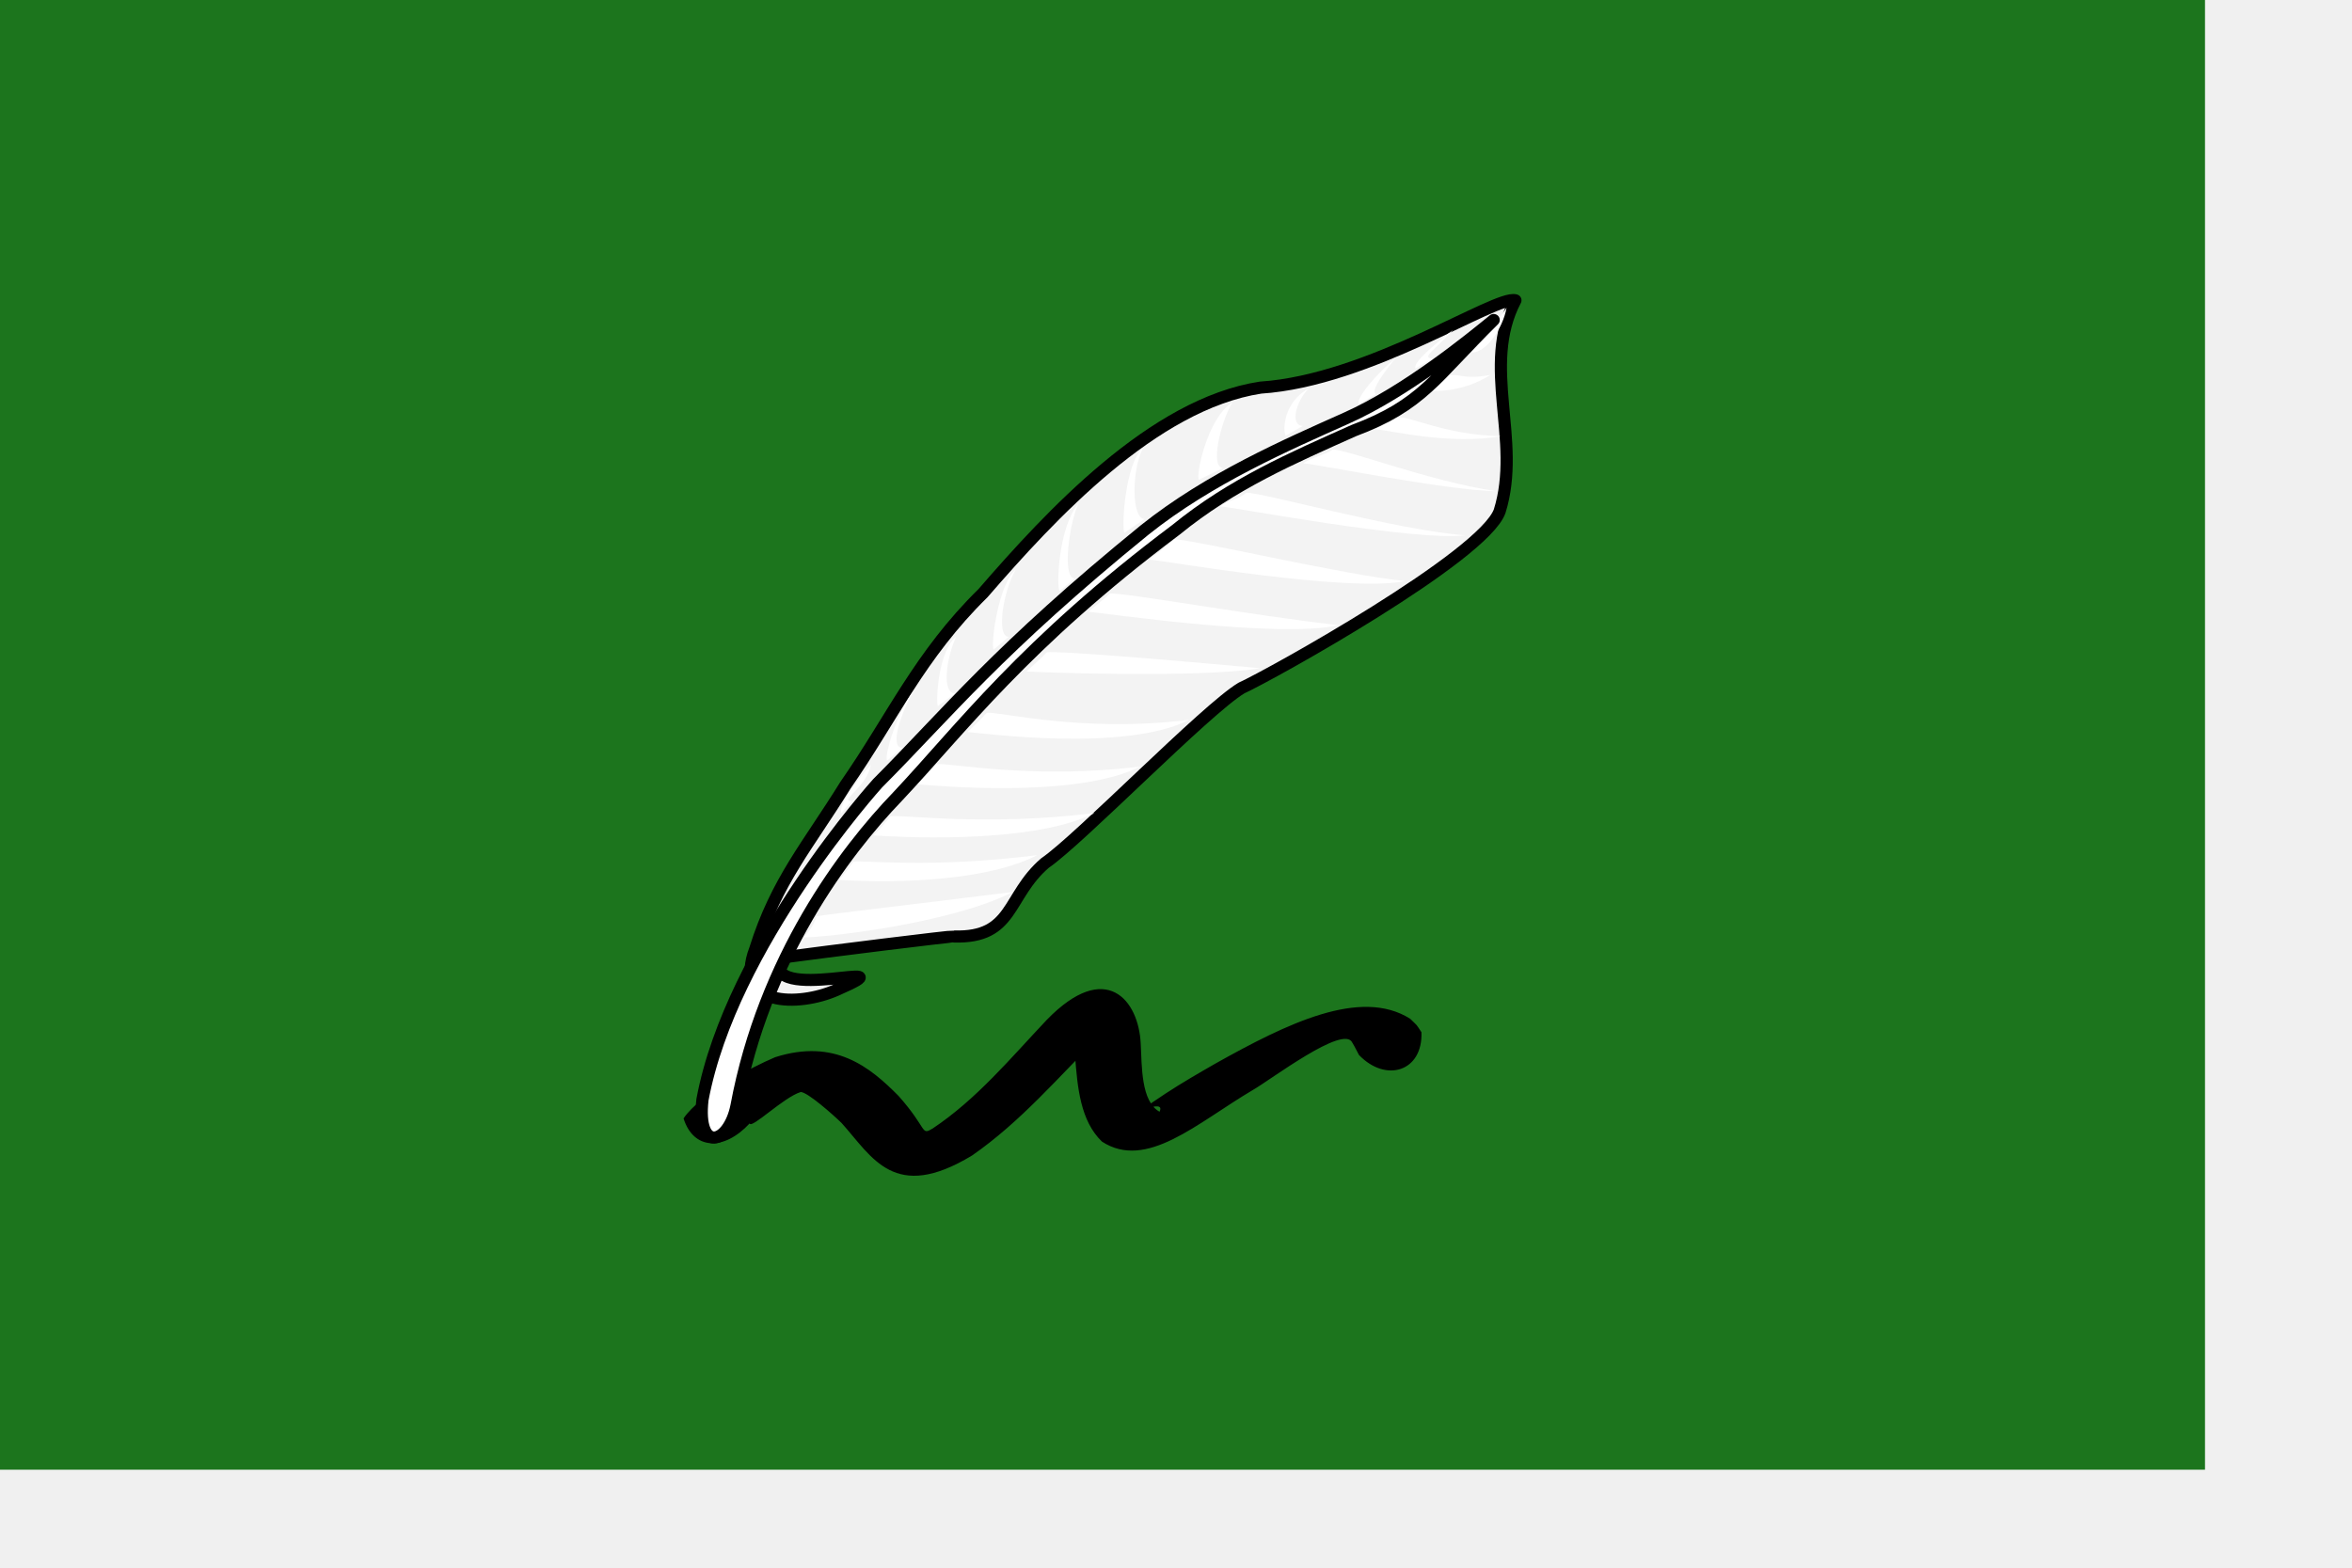
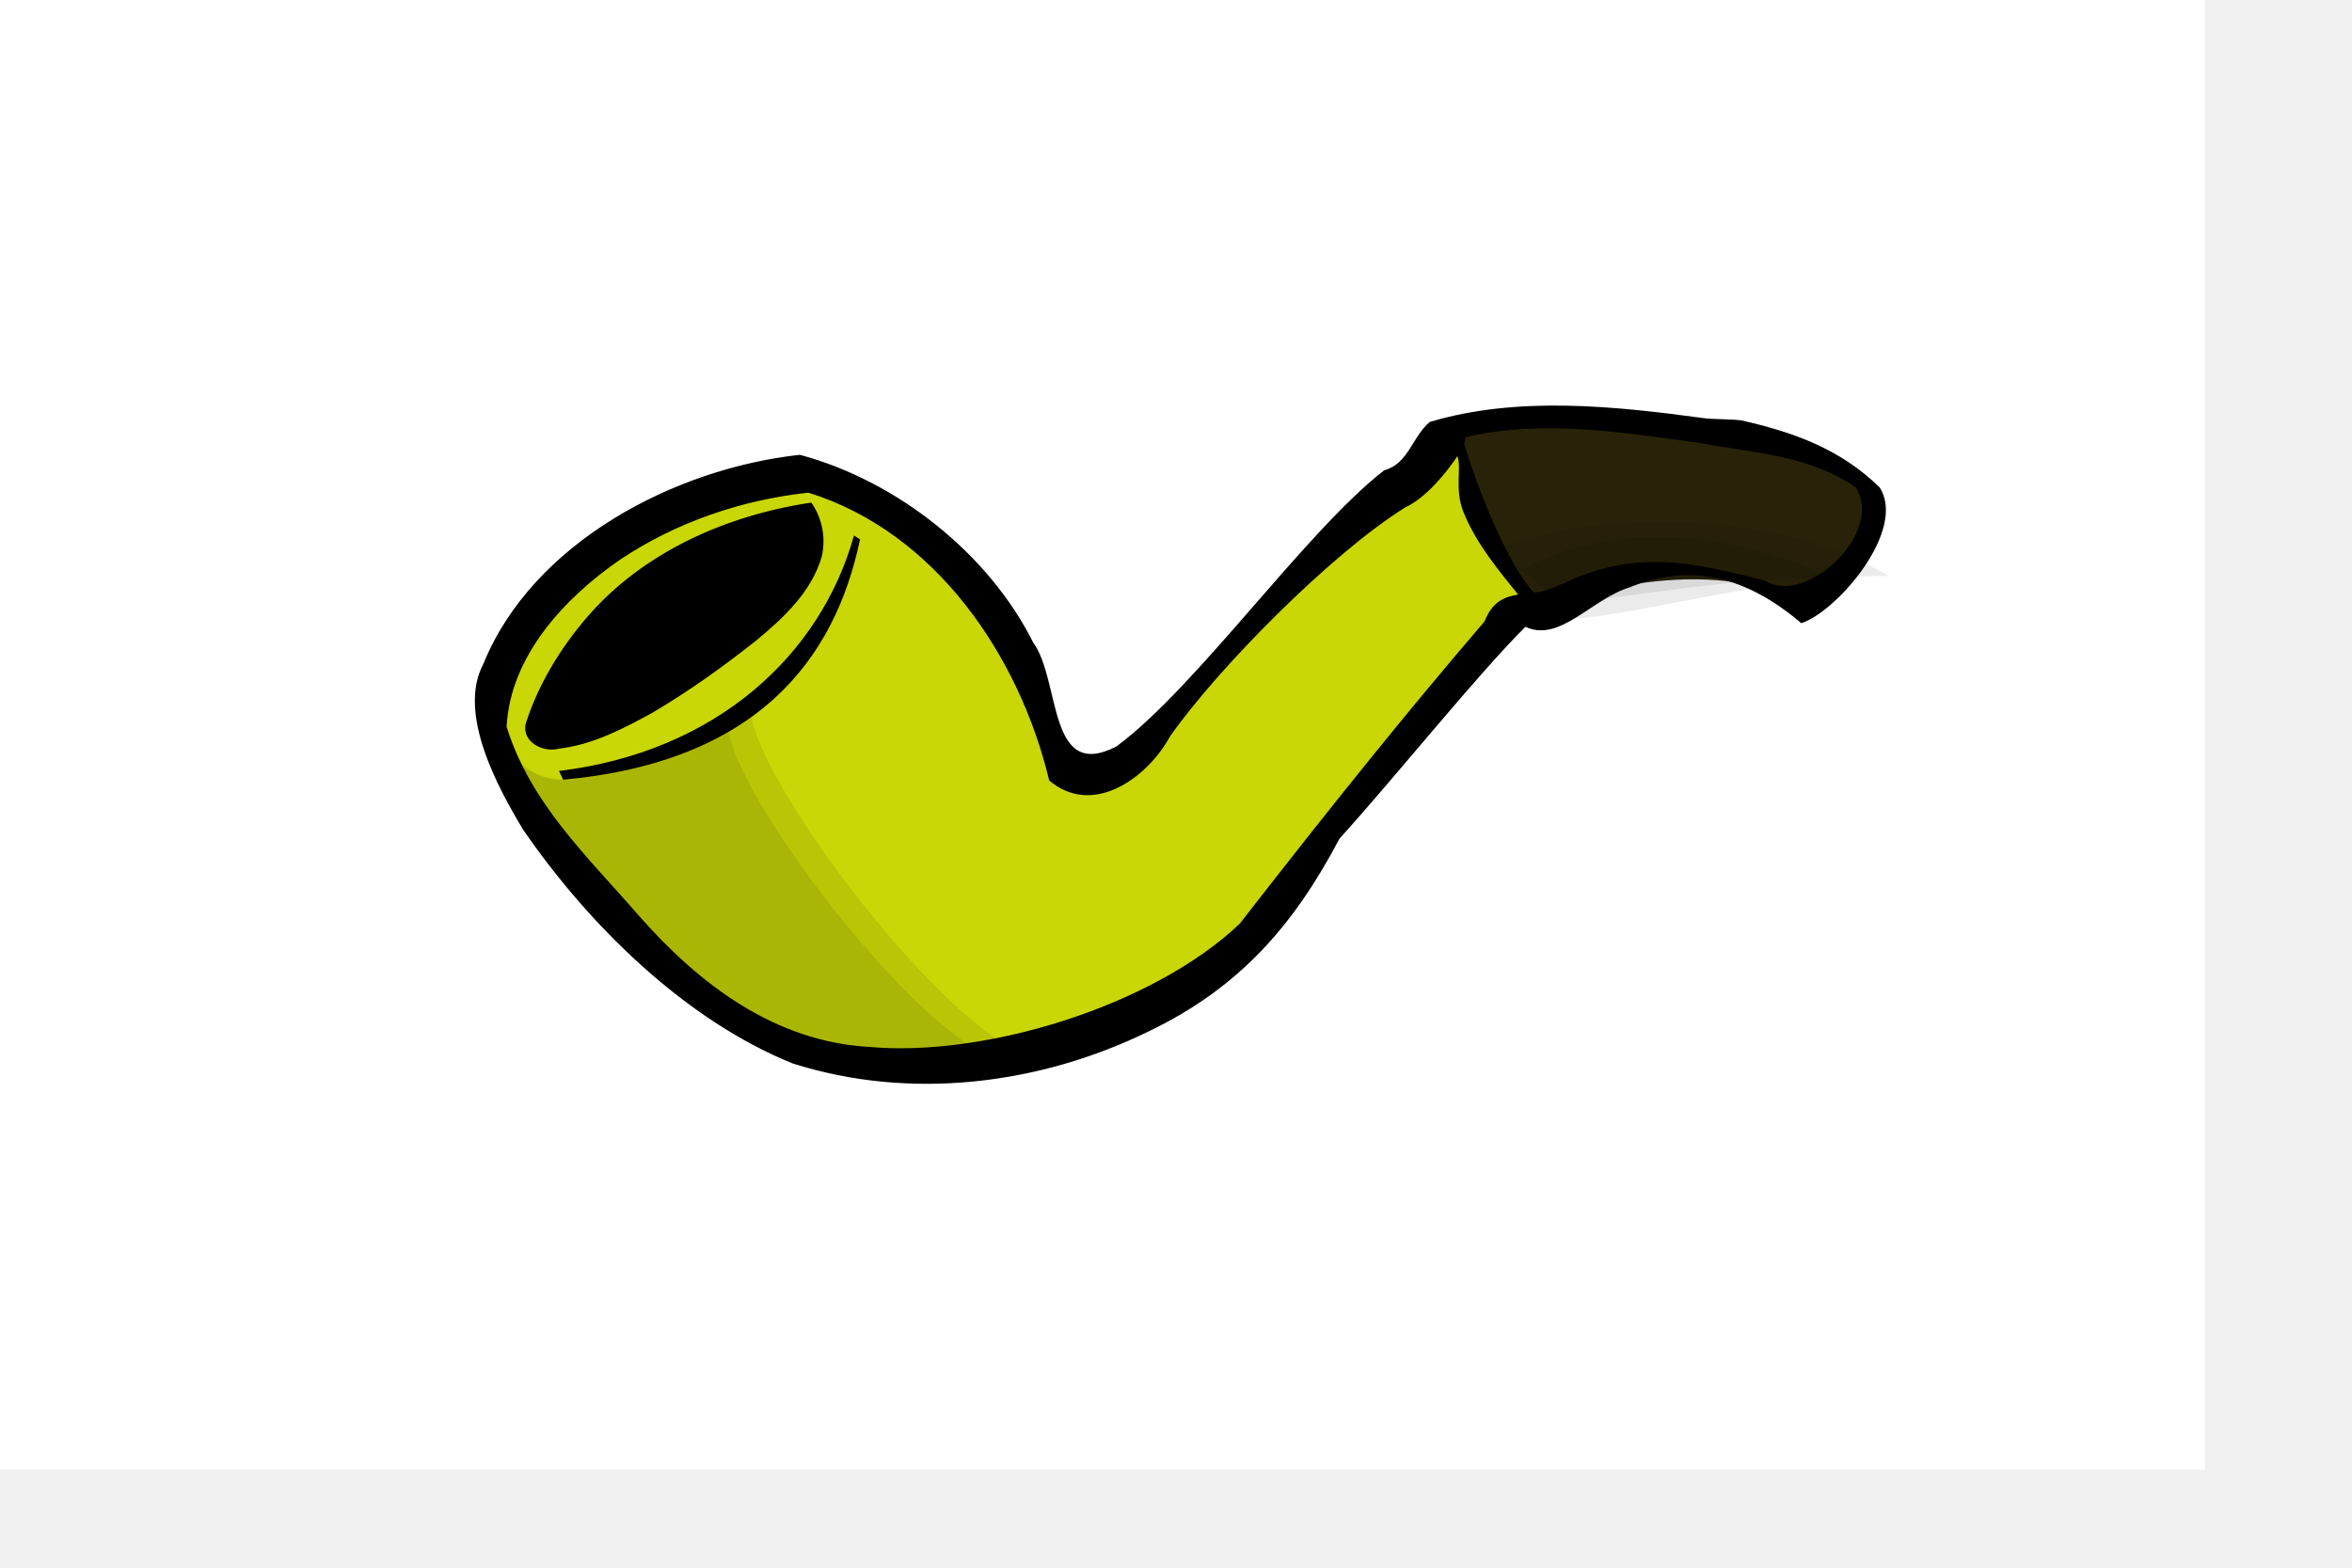
<svg xmlns="http://www.w3.org/2000/svg" id="svg1350" width="300pt" height="200pt">
  <defs id="defs1352">
    <defs id="defs5117" />
  </defs>
-   <rect style="font-size:12;fill:#1c751d;fill-opacity:1;fill-rule:evenodd;" id="rect625" x="0" y="0" height="250" width="375" />
-   <g id="g972" transform="matrix(1.673252,0,0,1.634417,102.9701,39.65662)">
-     <path style="fill:#000000;fill-opacity:1;fill-rule:nonzero;stroke:none;stroke-width:1pt;stroke-linecap:butt;stroke-linejoin:miter;stroke-opacity:1;" id="path868" d="M 7.937,92.135 C 9.584,89.619 14.897,86.777 17.247,85.765 C 23.292,83.795 26.866,86.766 29.792,89.799 C 32.792,93.263 32.019,93.938 33.255,93.186 C 37.739,90.125 41.179,85.859 44.853,81.879 C 50.873,75.529 54.219,79.833 54.405,84.394 C 54.525,86.704 54.425,90.361 56.317,91.442 C 57.067,89.801 52.397,92.597 56.908,89.562 C 58.594,88.428 60.312,87.417 62.03,86.407 C 69.209,82.297 76.727,78.491 81.791,81.764 C 82.665,82.654 82.289,82.183 82.937,83.163 C 83.088,87.251 79.322,88.454 76.586,85.533 C 76.407,85.199 76.084,84.523 75.912,84.258 C 75.067,82.296 67.57,88.151 65.789,89.183 C 60.095,92.635 54.99,97.56 50.467,94.552 C 48.281,92.402 47.966,88.953 47.72,85.491 C 47.346,79.847 51.833,82.014 50.297,83.503 C 46.014,87.85 42.242,92.454 37.259,95.996 C 29.344,100.905 27.127,96.174 24,92.615 C 23.139,91.749 20.533,89.391 19.847,89.389 C 18.113,89.926 14.821,93.274 14.654,92.657 C 12.002,95.576 8.939,95.402 7.937,92.135 z " />
-     <path style="fill:#f3f3f3;fill-rule:evenodd;stroke:#000000;stroke-width:2.208;stroke-linejoin:round;" d="M 34.741,141.947 C 38.602,129.496 44.311,123.028 51.064,112.022 C 59.553,99.707 64.464,88.341 75.921,76.992 C 88.113,62.791 106.697,42.47 126.118,39.465 C 145.81,38.172 168.69,22.532 172.212,23.526 C 165.959,35.566 173.387,49.058 169.367,62.023 C 166.438,70.278 127.993,91.856 122.67,94.303 C 116.253,98.182 93.41,121.927 87.139,126.252 C 80.149,132.311 81.551,139.985 70.678,139.657 C 70.259,139.556 47.914,142.366 39.198,143.553 C 35.863,152.395 63.985,142.959 49.393,149.437 C 42.563,152.473 30.717,152.519 34.741,141.947 z " id="path832" transform="matrix(0.561998,0,0,0.570139,-4.298016,-6.423109)" />
-     <path style="fill:#ffffff;fill-rule:evenodd;stroke-width:1pt;" d="M 49.856,129.326 C 52.368,129.493 74.043,130.819 85.776,124.808 C 66.345,127.262 54.675,125.695 52.487,126.008 C 51.974,126.655 50.849,128.433 49.856,129.326 z " id="path834" transform="matrix(0.561998,0,0,0.570139,-4.298016,-6.423109)" />
-     <path style="fill:#ffffff;fill-rule:evenodd;stroke-width:1pt;" d="M 43.479,139.804 C 45.991,139.972 69.629,137.533 81.362,131.522 C 61.931,133.976 48.649,135.49 45.792,135.97 C 45.646,136.979 44.472,138.912 43.479,139.804 z " id="path835" transform="matrix(0.561998,0,0,0.570139,-4.298016,-6.423109)" />
-     <path style="fill:#ffffff;fill-rule:evenodd;stroke-width:1pt;" d="M 56.087,121.202 C 58.599,121.37 84.366,123.131 96.098,117.12 C 76.668,119.574 61.393,117.391 59.205,117.703 C 58.692,118.351 57.08,120.31 56.087,121.202 z " id="path836" transform="matrix(0.561998,0,0,0.570139,-4.298016,-6.423109)" />
-     <path style="fill:#ffffff;fill-rule:evenodd;stroke-width:1pt;" d="M 63.998,111.88 C 66.51,112.048 92.675,114.633 104.408,108.622 C 84.977,111.076 69.67,107.888 67.483,108.201 C 66.97,108.848 64.991,110.988 63.998,111.88 z " id="path837" transform="matrix(0.561998,0,0,0.570139,-4.298016,-6.423109)" />
-     <path style="fill:#ffffff;fill-rule:evenodd;stroke-width:1pt;" d="M 73.105,102.335 C 75.617,102.502 101.535,106.105 113.267,100.095 C 93.837,102.549 78.777,98.524 76.59,98.836 C 76.077,99.483 74.098,101.442 73.105,102.335 z " id="path838" transform="matrix(0.561998,0,0,0.570139,-4.298016,-6.423109)" />
-     <path style="fill:#ffffff;fill-rule:evenodd;stroke-width:1pt;" d="M 83.775,91.282 C 86.287,91.45 115.019,92.514 126.082,90.69 C 111.006,89.292 89.63,87.471 87.443,87.783 C 86.93,88.431 84.767,90.39 83.775,91.282 z " id="path839" transform="matrix(0.561998,0,0,0.570139,-4.298016,-6.423109)" />
-     <path style="fill:#ffffff;fill-rule:evenodd;stroke-width:1pt;" d="M 94.979,80.384 C 97.491,80.551 129.246,85.326 140.309,82.833 C 124.73,81.1 101.018,76.753 98.83,77.066 C 98.318,77.713 95.972,79.491 94.979,80.384 z " id="path840" transform="matrix(0.561998,0,0,0.570139,-4.298016,-6.423109)" />
-     <path style="fill:#ffffff;fill-rule:evenodd;stroke-width:1pt;" d="M 106.063,70.865 C 108.575,71.032 141.91,76.94 152.303,74.781 C 141.245,73.718 112.653,66.873 110.465,67.185 C 109.952,67.833 107.056,69.972 106.063,70.865 z " id="path841" transform="matrix(0.561998,0,0,0.570139,-4.298016,-6.423109)" />
-     <path style="fill:#ffffff;fill-rule:evenodd;stroke-width:1pt;" d="M 118.807,61.139 C 121.319,61.306 154.103,67.575 163.156,66.421 C 150.759,65.526 125.667,58.359 123.48,58.671 C 122.632,59.654 119.799,60.246 118.807,61.139 z " id="path842" transform="matrix(0.561998,0,0,0.570139,-4.298016,-6.423109)" />
-     <path style="fill:#ffffff;fill-rule:evenodd;stroke-width:1pt;" d="M 133.878,53.281 C 136.39,53.449 159.557,58.197 168.778,58.383 C 156.214,56.482 141.273,50.488 139.086,50.8 C 138.573,51.448 134.871,52.388 133.878,53.281 z " id="path843" transform="matrix(0.561998,0,0,0.570139,-4.298016,-6.423109)" />
-     <path style="fill:#ffffff;fill-rule:evenodd;stroke-width:1pt;" d="M 146.957,47.072 C 149.469,47.239 160.227,49.991 169.615,48.335 C 159.395,48.109 153.131,44.6 150.944,44.912 C 150.431,45.56 147.949,46.179 146.957,47.072 z " id="path844" transform="matrix(0.561998,0,0,0.570139,-4.298016,-6.423109)" />
-     <path style="fill:#ffffff;fill-rule:evenodd;stroke-width:1pt;" d="M 157.323,40.051 C 159.835,40.219 164.182,39.455 167.709,37.128 C 162.848,38.075 162.493,36.91 160.306,37.222 C 159.793,37.87 158.316,39.159 157.323,40.051 z " id="path845" transform="matrix(0.561998,0,0,0.570139,-4.298016,-6.423109)" />
-     <path style="fill:#ffffff;fill-rule:evenodd;stroke-width:1pt;" d="M 164.309,33.045 C 166.821,33.212 169.94,28.723 170.62,24.89 C 168.941,27.176 168.642,28.343 167.794,28.822 C 167.281,29.47 165.302,32.152 164.309,33.045 z " id="path846" transform="matrix(0.561998,0,0,0.570139,-4.298016,-6.423109)" />
-     <path style="fill:#ffffff;fill-opacity:1;fill-rule:evenodd;stroke:none;stroke-width:1pt;stroke-linecap:butt;stroke-linejoin:miter;stroke-opacity:1;" d="M 62.78,24.438 L 60.306,25.675 C 59.996,25.056 61.233,19.18 63.707,17.634 C 62.47,19.799 61.44,24.438 62.78,24.438 z " id="path857" />
-     <path style="fill:#ffffff;fill-opacity:1;fill-rule:evenodd;stroke:none;stroke-width:1pt;stroke-linecap:butt;stroke-linejoin:miter;stroke-opacity:1;" d="M 70.886,20.056 L 69.134,21.087 C 68.824,20.469 68.927,17.582 71.505,16.139 C 70.164,17.479 69.546,20.056 70.886,20.056 z " id="path858" />
-     <path style="fill:#ffffff;fill-opacity:1;fill-rule:evenodd;stroke:none;stroke-width:1pt;stroke-linecap:butt;stroke-linejoin:miter;stroke-opacity:1;" d="M 78.308,16.758 L 76.556,17.788 C 76.246,17.17 78.514,14.49 80.267,13.046 C 78.411,15.417 77.896,16.448 78.308,16.758 z " id="path859" />
-     <path style="fill:#ffffff;fill-opacity:1;fill-rule:evenodd;stroke:none;stroke-width:1pt;stroke-linecap:butt;stroke-linejoin:miter;stroke-opacity:1;" d="M 84.081,13.046 L 82.329,14.077 C 82.019,13.459 84.39,11.5 86.143,10.057 C 84.596,11.913 82.741,13.046 84.081,13.046 z " id="path860" />
-     <path style="fill:#ffffff;fill-opacity:1;fill-rule:evenodd;stroke:none;stroke-width:1pt;stroke-linecap:butt;stroke-linejoin:miter;stroke-opacity:1;" d="M 54.804,29.747 L 52.743,31.19 C 52.433,30.571 52.846,23.871 54.598,22.427 C 53.464,24.798 53.464,29.747 54.804,29.747 z " id="path861" />
-     <path style="fill:#ffffff;fill-opacity:1;fill-rule:evenodd;stroke:none;stroke-width:1pt;stroke-linecap:butt;stroke-linejoin:miter;stroke-opacity:1;" d="M 47.692,35.932 L 46.145,37.272 C 45.836,36.653 46.042,30.571 48.104,28.097 C 47.176,29.953 46.351,35.932 47.692,35.932 z " id="path862" />
-     <path style="fill:#ffffff;fill-opacity:1;fill-rule:evenodd;stroke:none;stroke-width:1pt;stroke-linecap:butt;stroke-linejoin:miter;stroke-opacity:1;" d="M 40.991,42.014 L 39.445,43.354 C 39.135,42.735 39.96,36.447 41.712,35.004 C 40.475,37.066 39.651,42.014 40.991,42.014 z " id="path863" />
-     <path style="fill:#ffffff;fill-opacity:1;fill-rule:evenodd;stroke:none;stroke-width:1pt;stroke-linecap:butt;stroke-linejoin:miter;stroke-opacity:1;" d="M 35.527,47.89 L 33.775,49.23 C 33.569,48.405 33.878,43.457 35.63,42.014 C 34.6,44.385 34.187,47.89 35.527,47.89 z " id="path864" />
-     <path style="fill:#ffffff;fill-opacity:1;fill-rule:evenodd;stroke:none;stroke-width:1pt;stroke-linecap:butt;stroke-linejoin:miter;stroke-opacity:1;" d="M 30.167,53.56 L 28.62,54.9 C 28.311,54.281 29.754,49.642 31.301,47.684 C 30.064,49.848 28.827,53.56 30.167,53.56 z " id="path865" />
-     <path style="fill:#ffffff;fill-opacity:1;fill-rule:evenodd;stroke:none;stroke-width:1pt;stroke-linecap:butt;stroke-linejoin:miter;stroke-opacity:1;" d="M 25.012,59.126 L 23.982,60.363 C 23.672,59.745 25.116,57.477 26.971,55.312 C 26.662,57.58 23.672,59.126 25.012,59.126 z " id="path866" />
-     <path style="fill:#ffffff;fill-rule:evenodd;stroke:#000000;stroke-width:2.208;stroke-linejoin:round;" d="M 141.656,45.031 C 130.799,49.931 116.871,56.036 105.219,65.406 C 78.604,87.25 69.567,98.841 56.875,111.688 C 56.875,111.688 30.411,141.224 25.188,169.469 C 24.115,179.219 29.917,177.719 31.344,170.594 C 36.333,143.615 50.912,124.121 60.469,114.125 C 71.97,101.783 83.332,86.248 110.781,65.454 C 121.004,57.04 131.926,52.296 142.969,47.312 C 155.402,42.603 157.588,37.75 168.281,27.125 C 163.879,30.741 152.514,40.132 141.656,45.031 z " id="path833" transform="matrix(0.561998,0,0,0.570139,-4.298016,-6.423109)" />
-   </g>
+   <rect style="font-size:12;fill:#ffffff;fill-opacity:1;fill-rule:evenodd" id="rect625" x="0" y="0" height="250" width="375" />
+   <path style="fill:#c8d705;fill-opacity:1;fill-rule:evenodd;stroke:none;stroke-width:1px;stroke-linecap:butt;stroke-linejoin:miter;stroke-opacity:1" id="path11844" d="M 250.21,74.056 C 233.162,85.033 200.711,118.963 191.024,132.178 C 179.254,138.262 179.007,122.659 174.274,116.192 C 165.06,101.689 153.389,88.412 137.382,81.912 C 116.154,84.211 94.434,93.989 86.04,114.689 C 81.583,123.101 88.405,133.993 92.675,141.074 C 103.665,157.068 117.12,171.226 135.54,178.648 C 155.476,184.988 175.197,182.312 193.938,173.097 C 209.521,165.584 225.167,136.32 237.685,127.911 C 246.997,111.297 257.12,101.495 261.423,99.55 C 267.241,102.31 252.197,83.423 250.21,74.056 z " />
+   <path style="fill:#282308;fill-opacity:1;fill-rule:evenodd;stroke:none;stroke-width:1px;stroke-linecap:butt;stroke-linejoin:miter;stroke-opacity:1" id="path12604" d="M 246.758,73.785 C 246.758,73.785 293.62,67.517 307.404,78.072 C 313.599,81.192 319.726,81.359 318.158,86.194 C 316.591,91.029 310.95,103.177 305.73,102.351 C 288.867,93.537 264.036,102.667 261.22,103.559 C 257.363,99.37 250.376,82.315 246.758,73.785 z " />
+   <path style="fill:#000000;fill-opacity:0.082;fill-rule:evenodd;stroke:none;stroke-width:1px;stroke-linecap:butt;stroke-linejoin:miter;stroke-opacity:1" id="path14126" d="M 253.315,94.072 C 253.315,94.072 261.833,101.749 265.892,105.373 C 278.176,104.911 300.208,97.936 321.195,97.964 C 299.573,85.066 266.126,87.528 253.315,94.072 z " />
+   <path style="fill:#000000;fill-opacity:0.082;fill-rule:evenodd;stroke:none;stroke-width:1px;stroke-linecap:butt;stroke-linejoin:miter;stroke-opacity:1" id="path13364" d="M 84.971,125.28 C 84.971,125.28 89.135,133.929 97.656,132.511 C 106.178,131.093 122.338,124.123 127.594,120.037 C 127.244,131.967 162.452,177.486 175.091,179.178 C 143.483,182.782 105.36,177.06 84.971,125.28 z " />
+   <path style="fill:#000000;fill-opacity:0.082;fill-rule:evenodd;stroke:none;stroke-width:1px;stroke-linecap:butt;stroke-linejoin:miter;stroke-opacity:1" id="path14128" d="M 258.763,96.808 C 258.763,96.808 261.125,98.809 265.184,102.433 C 277.468,101.97 290.907,98.291 311.895,98.319 C 289.151,88.279 271.574,90.264 258.763,96.808 z " />
+   <path style="fill:#000000;fill-opacity:1;fill-rule:evenodd;stroke:none;stroke-width:1px;stroke-linecap:butt;stroke-linejoin:miter;stroke-opacity:1" id="path11822" d="M 289.844,71.138 C 274.546,69.06 258.074,67.314 243.15,71.775 C 240.115,74.382 239.508,78.902 235.419,79.987 C 221.93,90.457 203.621,116.81 189.868,126.974 C 178.099,133.058 180.441,115.753 175.709,109.286 C 168.184,94.248 152.63,81.818 136.032,77.364 C 114.804,79.664 90.585,92.26 82.19,112.96 C 77.733,121.372 84.717,134.076 88.988,141.157 C 99.978,157.151 116.395,173.473 134.815,180.895 C 154.751,187.236 176.788,184.567 195.529,175.353 C 211.112,167.84 220.227,157.021 227.806,142.653 C 237.354,132.118 251.532,114.414 259.435,106.618 C 265.254,109.378 270.698,101.851 277.227,99.884 C 287.345,95.743 296.852,97.925 306.344,106.002 C 312.404,104.061 324.402,90.126 319.64,82.875 C 312.943,76.371 305.139,73.547 296.204,71.518 C 294.935,71.305 291.117,71.318 289.844,71.138 z M 289.175,75.367 C 298.581,77.118 307.599,77.43 315.605,82.89 C 320.509,90.59 307.185,103.124 300.187,98.783 C 287.38,95.491 278.837,93.75 267.342,98.557 C 265.643,99.386 262.776,100.742 260.861,100.797 C 258.067,97.862 254.856,91.311 252.474,85.334 C 250.397,80.119 249.46,76.94 249.025,75.569 C 249.074,75.174 249.258,74.75 249.215,74.37 C 262.523,71.285 275.716,73.543 289.175,75.367 z M 247.863,77.575 C 248.603,79.777 247.339,83.207 248.877,87.069 C 251.057,92.54 255.175,97.393 258.194,101.143 C 255.893,101.488 253.775,102.341 252.481,105.694 C 239.172,121.23 226.858,136.523 210.844,157.114 C 196.043,171.202 167.359,179.899 147.705,178.073 C 131.781,177.143 119.007,167.494 108.783,155.908 C 99.881,145.644 90.281,136.792 86.155,123.623 C 86.778,111.62 95.975,101.725 105.481,95.181 C 114.993,88.822 126.121,85.03 137.475,83.801 C 159.099,90.519 173.368,111.57 178.438,132.766 C 185.888,139.076 195.185,132.259 198.985,125.26 C 207.033,113.77 226.374,94.152 239.033,86.281 C 242.442,84.729 245.976,80.447 247.863,77.575 z M 137.975,85.494 C 123.558,87.636 109.272,93.924 99.676,105.172 C 95.169,110.462 91.471,116.565 89.37,123.21 C 88.828,126.325 92.451,128.067 95.093,127.342 C 100.832,126.667 106.053,123.93 111.049,121.184 C 117.185,117.553 122.991,113.401 128.576,108.975 C 133.243,105.122 138.017,100.681 139.748,94.686 C 140.492,91.562 139.838,88.112 137.975,85.494 z M 145.232,91.097 C 139.617,111.27 121.939,127.882 95.069,131.14 L 95.773,132.635 C 128.549,129.612 141.948,112.412 146.264,91.741 L 145.232,91.097 z " />
+   <path style="fill:#000000;fill-opacity:0.082;fill-rule:evenodd;stroke:none;stroke-width:1px;stroke-linecap:butt;stroke-linejoin:miter;stroke-opacity:1" id="path14124" d="M 84.53,125.157 C 84.53,125.157 88.693,133.806 97.215,132.388 C 105.736,130.97 118.425,126.523 123.68,122.438 C 123.33,134.367 157.829,178.545 170.468,180.237 C 136.808,183.21 108.234,173.466 84.53,125.157 z " />
</svg>
